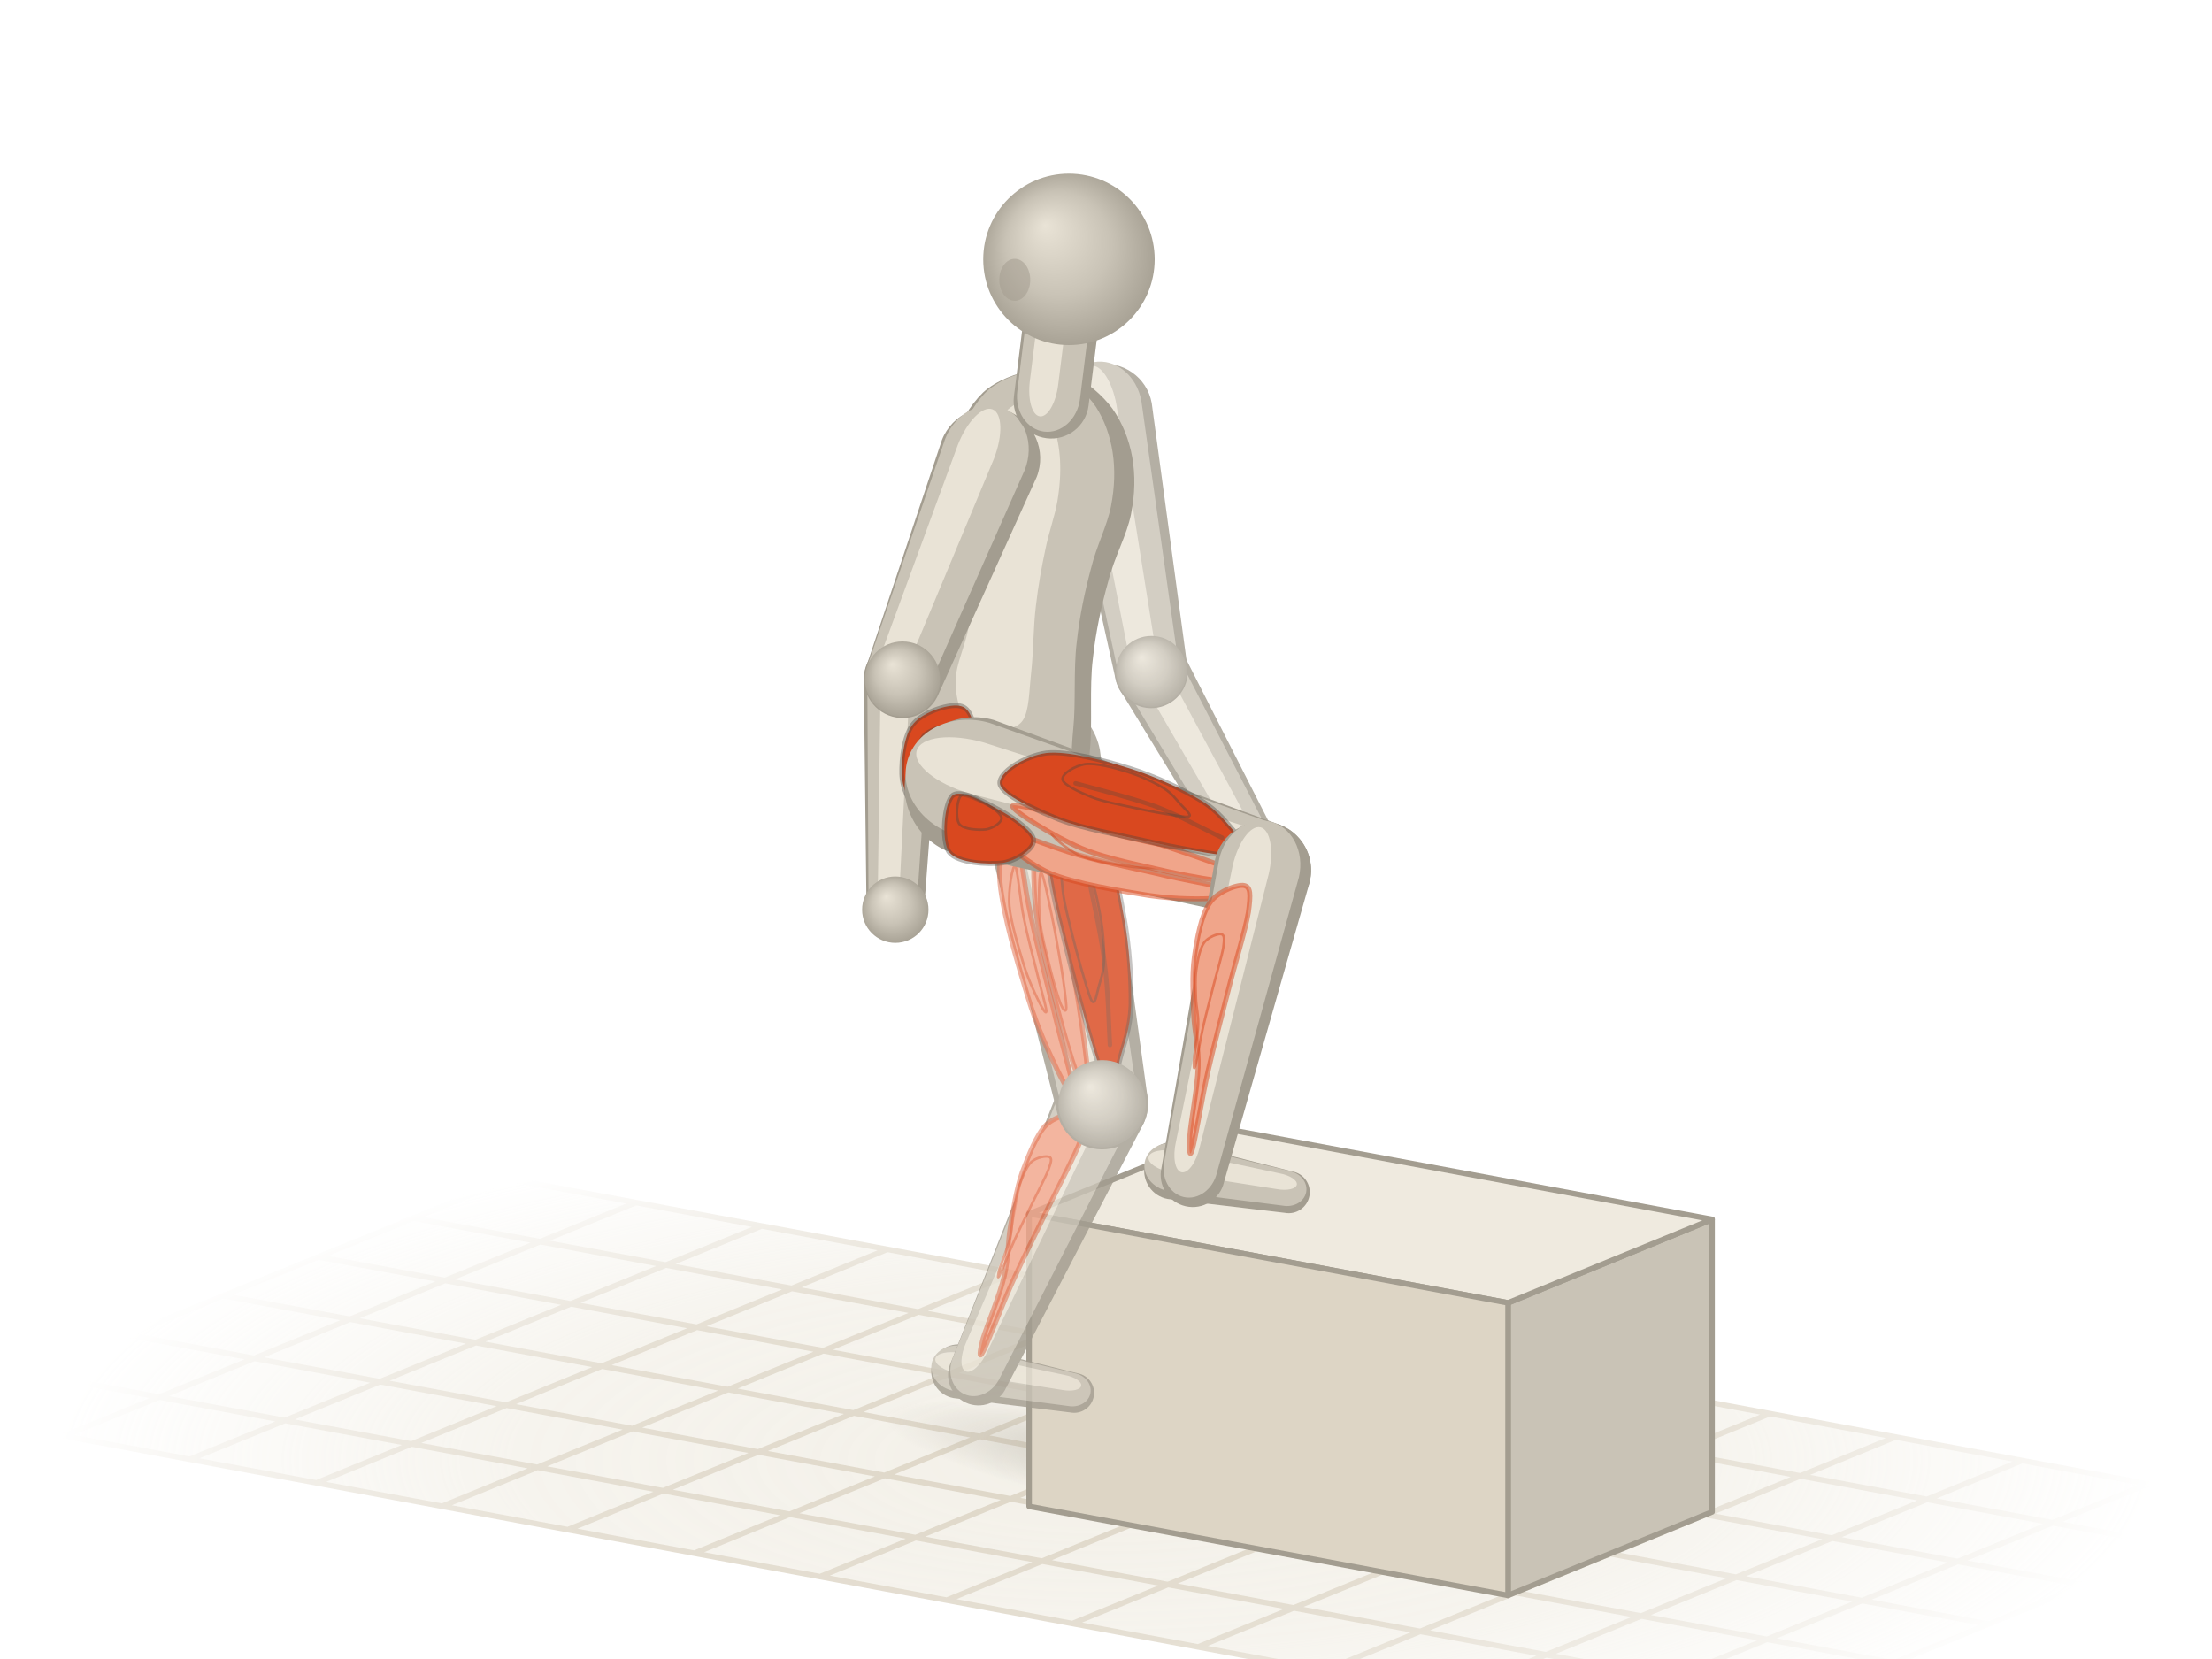
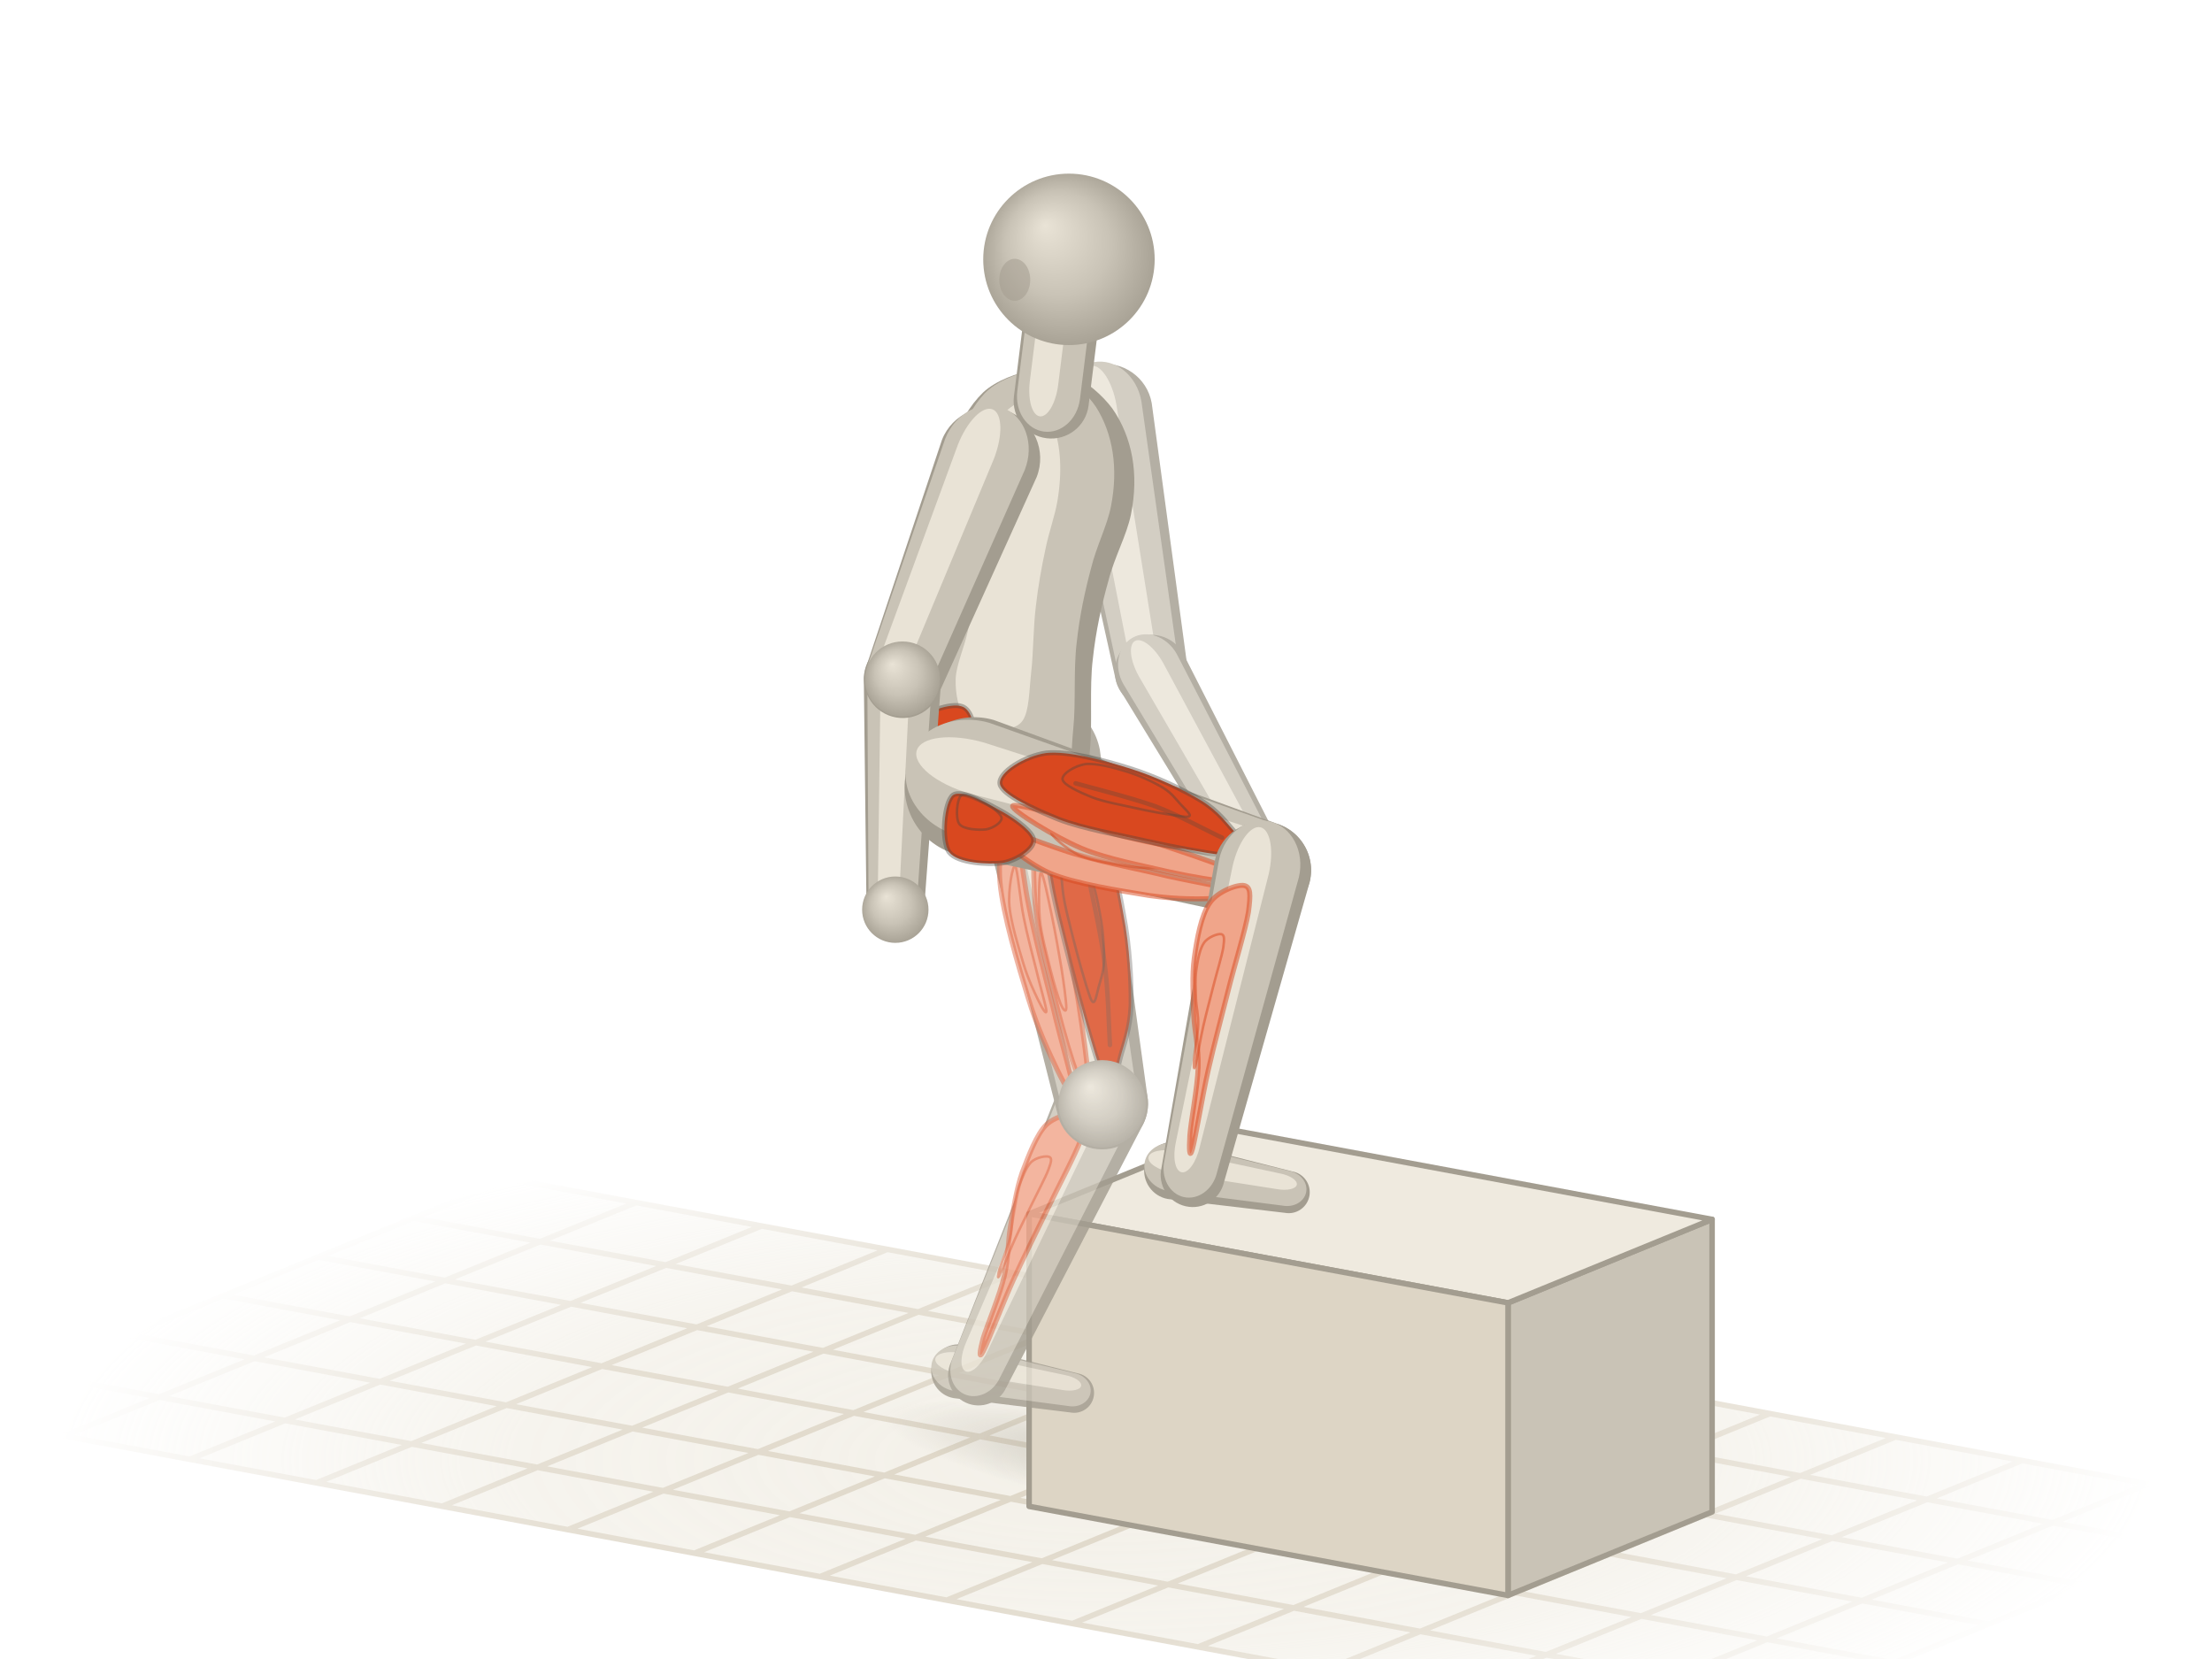
<svg xmlns="http://www.w3.org/2000/svg" viewBox="0 0 400 300">
  <defs>
    <radialGradient id="a0-sph" cx=".5" cy=".5" r=".55" fx=".36" fy=".3">
      <stop offset="0" stop-color="#e9e3d6" />
      <stop offset=".55" stop-color="#c9c3b6" />
      <stop offset="1" stop-color="#a39d90" />
    </radialGradient>
    <path id="a0s0" d="M-9.3 1.1C-9.1 5.5 -8.8 11.9 -6.2 14.3C-3.6 16.7 1.4 15.5 6.2 15.4C11 15.3 17.5 13.8 22.7 13.8C27.8 13.7 32.7 14.2 37.1 14.9C41.6 15.5 45.7 17.3 49.5 17.6C53.3 17.9 56.7 17.5 59.8 16.5C62.9 15.5 65.8 13.8 68.1 11.6C70.3 9.4 72.4 6 73.2 3.3C74.1 0.6 74.1 -1.7 73.2 -4.4C72.4 -7.1 70.6 -11 68.1 -13.2C65.5 -15.4 61.9 -17.1 57.8 -17.6C53.6 -18.1 48.1 -16.6 43.3 -15.9C38.5 -15.3 33.7 -13.8 28.9 -13.8C24.1 -13.7 18.9 -14.7 14.4 -15.4C10 -16.1 5.7 -18.7 2.1 -18.2C-1.5 -17.6 -5.3 -15.3 -7.2 -12.1C-9.1 -8.9 -9.5 -3.3 -9.3 1.1Z" />
    <path id="a0s2" d="M0 9.2L42.9 7A7 7 0 0 0 42.9 -7L0 -9.2A9.2 9.2 0 0 0 0 9.2Z" />
    <path id="a0s3" d="M0 7L41.7 5.2A5.2 5.2 0 0 0 41.7 -5.2L0 -7A7 7 0 0 0 0 7Z" />
    <path id="a0s4" d="M0 12.6L54.2 8.8A8.8 8.8 0 0 0 54.2 -8.8L0 -12.6A12.6 12.6 0 0 0 0 12.6Z" />
    <path id="a0s9" d="M0 8.8L56.5 5.8A5.8 5.8 0 0 0 56.5 -5.8L0 -8.8A8.8 8.8 0 0 0 0 8.8Z" />
    <path id="a0s11" d="M0 5.2L21.3 3.8A3.8 3.8 0 0 0 21.3 -3.8L0 -5.2A5.2 5.2 0 0 0 0 5.2Z" />
    <path id="a0s12" d="M0 8.6L47.8 6.6A6.6 6.6 0 0 0 47.8 -6.6L0 -8.6A8.6 8.6 0 0 0 0 8.6Z" />
    <path id="a0s13" d="M0 6.6L43.7 4.9A4.9 4.9 0 0 0 43.7 -4.9L0 -6.6A6.6 6.6 0 0 0 0 6.6Z" />
    <path id="a0s14" d="M0 11.8L62.9 8.3A8.3 8.3 0 0 0 62.9 -8.3L0 -11.8A11.8 11.8 0 0 0 0 11.8Z" />
    <path id="a0s19" d="M0 8.3L53.9 5.5A5.5 5.5 0 0 0 53.9 -5.5L0 -8.3A8.3 8.3 0 0 0 0 8.3Z" />
    <path id="a0s21" d="M0 4.9L21.3 3.6A3.6 3.6 0 0 0 21.3 -3.6L0 -4.9A4.9 4.9 0 0 0 0 4.9Z" />
    <path id="a0s22" d="M0 6.8L12.4 6.8A6.8 6.8 0 0 0 12.4 -6.8L0 -6.8A6.8 6.8 0 0 0 0 6.8Z" />
    <radialGradient id="a0-fade" gradientUnits="userSpaceOnUse" cx="200" cy="264" r="190" gradientTransform="translate(200 264) scale(1 .32) translate(-200 -264)">
      <stop offset="0" stop-color="#fff" />
      <stop offset=".55" stop-color="#fff" stop-opacity=".75" />
      <stop offset="1" stop-color="#fff" stop-opacity="0" />
    </radialGradient>
    <mask id="a0-gm" maskUnits="userSpaceOnUse" x="0" y="0" width="400" height="300">
      <rect width="400" height="300" fill="url(#a0-fade)" />
    </mask>
    <radialGradient id="a0-shd">
      <stop offset="0" stop-color="#a39d90" stop-opacity=".5" />
      <stop offset=".55" stop-color="#a39d90" stop-opacity=".22" />
      <stop offset="1" stop-color="#a39d90" stop-opacity="0" />
    </radialGradient>
  </defs>
  <g mask="url(#a0-gm)">
    <path d="M92.1 213.2L411.3 272.6L307.9 314.8L-11.3 255.4Z" fill="#efeadf" fill-opacity=".7" />
    <path d="M92.1 213.2L-11.3 255.4M114.9 217.5L11.5 259.7M137.7 221.7L34.3 263.9M160.5 225.9L57.1 268.2M183.3 230.2L79.9 272.4M206.1 234.4L102.7 276.6M228.9 238.6L125.5 280.9M251.7 242.9L148.3 285.1M274.5 247.1L171.1 289.4M297.3 251.4L193.9 293.6M320.1 255.6L216.7 297.8M342.9 259.8L239.5 302.1M365.7 264.1L262.3 306.3M388.5 268.3L285.1 310.5M411.3 272.6L307.9 314.8M92.1 213.2L411.3 272.6M74.9 220.3L394 279.6M57.6 227.3L376.8 286.6M40.4 234.3L359.6 293.7M23.2 241.4L342.4 300.7M6 248.4L325.1 307.7M-11.3 255.4L307.9 314.8" fill="none" stroke="#ddd5c5" stroke-width="1" />
  </g>
  <g transform="rotate(10.5)">
    <ellipse fill="url(#a0-shd)" cx="253.7" cy="223" rx="49.6" ry="8.4" />
  </g>
-   <path d="M309.6 220.5L309.6 273.4L272.7 288.5L272.7 235.6Z" fill="#c9c3b6" stroke="#a39d90" stroke-width="1" stroke-linejoin="round" />
-   <path d="M223 204.4L186.1 219.5L272.7 235.6L309.6 220.5Z" fill="#efeadf" stroke="#a39d90" stroke-width="1" stroke-linejoin="round" />
-   <path d="M186.1 219.5L272.7 235.6L272.7 288.5L186.1 272.4Z" fill="#ddd5c5" stroke="#a39d90" stroke-width="1" stroke-linejoin="round" />
+   <g stroke="#a39d90" stroke-width="1" stroke-linejoin="round">
+     <path d="M309.6 220.5L309.6 273.4L272.7 288.5L272.7 235.6Z" fill="#c9c3b6" />
+     <path d="M223 204.4L186.1 219.5L272.7 235.6L309.6 220.5Z" fill="#efeadf" />
+     <path d="M186.1 219.5L272.7 235.6L272.7 288.5L186.1 272.4Z" fill="#ddd5c5" />
+   </g>
  <g opacity=".82">
    <g transform="translate(173.3 248) rotate(10.5)">
      <use href="#a0s21" fill="#a39d90" />
      <use href="#a0s21" fill="#c9c3b6" transform="matrix(0.98 0 0 0.84 -0.2 -0.5)" />
      <use href="#a0s21" fill="#e9e3d6" transform="matrix(0.9 0 0 0.38 -0.1 -1.5)" />
    </g>
    <g transform="translate(199.3 199.6) rotate(114.5)">
      <use href="#a0s19" fill="#a39d90" />
      <use href="#a0s19" fill="#c9c3b6" transform="matrix(0.98 0 0 0.84 -0.1 0.9)" />
      <use href="#a0s19" fill="#e9e3d6" transform="matrix(0.9 0 0 0.38 0.8 2.4)" />
      <path id="a0m20" d="M3.2 2.4C3.2 3.6 5.2 6.6 7.6 7.6C9.9 8.5 14 8.2 17.3 8C20.5 7.7 23.9 6.7 27 5.9C30 5.1 32.2 3.9 35.6 3.2C39 2.5 45.1 2.3 47.5 2C49.8 1.6 51.6 1.1 49.6 1C47.6 0.9 40.3 1.4 35.6 1.4C30.9 1.4 26.3 1.2 21.6 1.1C16.9 1 10.6 0.6 7.6 0.8C4.5 1 3.2 1.3 3.2 2.4Z" fill="#f0a58a" stroke="#d9481f" stroke-opacity=".5" stroke-width=".9" stroke-linejoin="round" />
      <use href="#a0m20" fill="#fffdf8" fill-opacity=".3" stroke="none" transform="matrix(0.5 0 0 0.5 11.1 3.5)" />
    </g>
    <g transform="translate(187.3 137.8) rotate(79)">
      <use href="#a0s14" fill="#a39d90" />
      <use href="#a0s14" fill="#c9c3b6" transform="matrix(0.98 0 0 0.84 -0.9 0.4)" />
      <use href="#a0s14" fill="#e9e3d6" transform="matrix(0.9 0 0 0.38 -1.1 1.2)" />
      <path id="a0m15" d="M6.3 5.7C5.5 6.4 14.3 9.9 20.1 10.5C26 11.1 35.7 10.1 41.5 9.5C47.4 8.9 52.3 7.6 55.4 6.8C58.4 6 61.7 4.9 59.8 4.6C57.9 4.4 49.8 5.2 44 5.4C38.3 5.7 31.5 6.2 25.2 6.2C18.9 6.3 7.1 5 6.3 5.7Z" fill="#f0a58a" stroke="#d9481f" stroke-opacity=".5" stroke-width=".9" stroke-linejoin="round" />
      <use href="#a0m15" fill="#fffdf8" fill-opacity=".3" stroke="none" transform="matrix(0.5 0 0 0.5 14.6 4.4)" />
      <path id="a0m16" d="M8.8 1.4C8.8 2.1 19.3 4.4 25.2 5C31 5.6 38.8 4.9 44 4.7C49.3 4.4 54.2 3.9 56.6 3.5C59 3 60.6 2.2 58.5 1.7C56.4 1.3 49.6 0.9 44 0.7C38.5 0.6 31 0.4 25.2 0.5C19.3 0.6 8.8 0.6 8.8 1.4Z" fill="#f0a58a" stroke="#d9481f" stroke-opacity=".5" stroke-width=".9" stroke-linejoin="round" />
      <use href="#a0m16" fill="#fffdf8" fill-opacity=".3" stroke="none" transform="matrix(0.5 0 0 0.5 15.4 2.2)" />
      <path id="a0m17" d="M5 -1.7C4 -3.4 8.4 -7.5 12.6 -8.9C16.8 -10.3 24.5 -10.4 30.2 -10.3C35.9 -10.3 42.4 -9.4 46.6 -8.5C50.7 -7.5 53.1 -5.9 55.4 -4.8C57.7 -3.7 60.6 -2.6 60.4 -1.9C60.2 -1.1 57.9 -1 54.1 -0.5C50.3 -0.1 43.6 0.5 37.7 0.8C31.9 1.1 24.3 1.7 18.9 1.3C13.4 0.9 6.1 0 5 -1.7Z" fill="#d9481f" stroke="#4a4640" stroke-opacity=".38" stroke-width=".9" stroke-linejoin="round" />
      <use href="#a0m17" fill="#fffdf8" fill-opacity=".3" stroke="none" transform="matrix(0.5 0 0 0.5 14.4 -1)" />
      <path d="M20.1 -5.4C23.1 -5.3 32.3 -5.7 37.7 -5.3C43.2 -5 50.3 -3.7 52.8 -3.4" fill="none" stroke="#4a4640" stroke-opacity=".3" stroke-width=".8" stroke-linecap="round" />
      <path id="a0m18" d="M-3.8 2.4C-5.2 3.9 -3.6 10.4 -1.3 11.8C1 13.3 7.3 12 10.1 11C12.8 10.1 15.5 7.4 15.1 6C14.7 4.7 10.7 3.5 7.5 2.9C4.4 2.2 -2.3 0.9 -3.8 2.4Z" fill="#d9481f" stroke="#4a4640" stroke-opacity=".38" stroke-width=".9" stroke-linejoin="round" />
      <use href="#a0m18" fill="#fffdf8" fill-opacity=".3" stroke="none" transform="matrix(0.5 0 0 0.5 -0.6 4.4)" />
    </g>
    <g transform="translate(199.3 199.6)">
      <circle r="7.9" fill="url(#a0-sph)" />
    </g>
+     <g transform="translate(199.8 74.4) rotate(79.9)">
+       <use href="#a0s12" fill="#a39d90" />
+       <use href="#a0s12" fill="#c9c3b6" transform="matrix(0.98 0 0 0.84 -0.7 0.4)" />
+       <use href="#a0s12" fill="#e9e3d6" transform="matrix(0.9 0 0 0.38 -0.8 1)" />
+     </g>
+     <g transform="translate(208.2 121.4)">
+       <circle r="6.4" fill="url(#a0-sph)" />
+     </g>
    <g transform="translate(208.2 121.4) rotate(60.8)">
      <use href="#a0s13" fill="#a39d90" />
      <use href="#a0s13" fill="#c9c3b6" transform="matrix(0.98 0 0 0.84 -0.5 0)" />
      <use href="#a0s13" fill="#e9e3d6" transform="matrix(0.9 0 0 0.38 -0.3 -0.1)" />
    </g>
    <g transform="translate(229.5 159.6)">
      <circle r="5.6" fill="url(#a0-sph)" />
    </g>
-     <g transform="translate(199.8 74.4) rotate(79.9)">
-       <use href="#a0s12" fill="#a39d90" />
-       <use href="#a0s12" fill="#c9c3b6" transform="matrix(0.98 0 0 0.84 -0.7 0.4)" />
-       <use href="#a0s12" fill="#e9e3d6" transform="matrix(0.9 0 0 0.38 -0.8 1)" />
-     </g>
-     <g transform="translate(208.2 121.4)">
-       <circle r="6.4" fill="url(#a0-sph)" />
-     </g>
+   </g>
+   <g transform="translate(181.8 140.1) rotate(-82.9) scale(1 0.95)">
+     <use href="#a0s0" fill="#a39d90" />
+     <use href="#a0s0" fill="#c9c3b6" transform="matrix(0.94 0 0 0.86 4 -1.5)" />
+     <use href="#a0s0" fill="#e9e3d6" transform="matrix(0.72 0 0 0.42 14.6 -4)" />
+     <path id="a0m1" d="M11.3 -9.9C11.7 -12 9.5 -16.9 7.2 -18.5C5 -20.1 0.5 -20 -2.1 -19.6C-4.6 -19.2 -6.9 -17.7 -8.3 -15.9C-9.6 -14.2 -11 -10.6 -10.3 -8.8C-9.6 -7 -6.7 -5.4 -4.1 -4.9C-1.5 -4.5 2.6 -5.2 5.2 -6.1C7.7 -6.9 11 -7.8 11.3 -9.9Z" fill="#d9481f" stroke="#4a4640" stroke-opacity=".38" stroke-width=".9" stroke-linejoin="round" />
+     <use href="#a0m1" fill="#fffdf8" fill-opacity=".3" stroke="none" transform="matrix(0.5 0 0 0.5 1.7 -7.2)" />
+     <path d="M-9.3 -9.9C-8.6 -9.2 -6.9 -6.4 -5.2 -5.5C-3.4 -4.6 0 -4.6 1 -4.4" fill="none" stroke="#4a4640" stroke-opacity=".3" stroke-width=".8" stroke-linecap="round" />
  </g>
  <g transform="translate(163.2 122.8) rotate(91.8)">
    <use href="#a0s3" fill="#a39d90" />
    <use href="#a0s3" fill="#c9c3b6" transform="matrix(0.98 0 0 0.84 -0.4 0.5)" />
    <use href="#a0s3" fill="#e9e3d6" transform="matrix(0.9 0 0 0.38 -0.3 1.3)" />
  </g>
  <g transform="translate(161.9 164.5)">
    <circle r="6" fill="url(#a0-sph)" />
  </g>
-   <g transform="translate(181.8 140.1) rotate(-82.9) scale(1 0.95)">
-     <use href="#a0s0" fill="#a39d90" />
-     <use href="#a0s0" fill="#c9c3b6" transform="matrix(0.94 0 0 0.86 4 -1.5)" />
-     <use href="#a0s0" fill="#e9e3d6" transform="matrix(0.72 0 0 0.42 14.6 -4)" />
-     <path id="a0m1" d="M11.3 -9.9C11.7 -12 9.5 -16.9 7.2 -18.5C5 -20.1 0.5 -20 -2.1 -19.6C-4.6 -19.2 -6.9 -17.7 -8.3 -15.9C-9.6 -14.2 -11 -10.6 -10.3 -8.8C-9.6 -7 -6.7 -5.4 -4.1 -4.9C-1.5 -4.5 2.6 -5.2 5.2 -6.1C7.7 -6.9 11 -7.8 11.3 -9.9Z" fill="#d9481f" stroke="#4a4640" stroke-opacity=".38" stroke-width=".9" stroke-linejoin="round" />
-     <use href="#a0m1" fill="#fffdf8" fill-opacity=".3" stroke="none" transform="matrix(0.5 0 0 0.5 1.7 -7.2)" />
-     <path d="M-9.3 -9.9C-8.6 -9.2 -6.9 -6.4 -5.2 -5.5C-3.4 -4.6 0 -4.6 1 -4.4" fill="none" stroke="#4a4640" stroke-opacity=".3" stroke-width=".8" stroke-linecap="round" />
+   <g transform="translate(190.1 72.5) rotate(-82.9)">
+     <use href="#a0s22" fill="#a39d90" />
+     <use href="#a0s22" fill="#c9c3b6" transform="matrix(0.98 0 0 0.84 1 -0.6)" />
+     <use href="#a0s22" fill="#e9e3d6" transform="matrix(0.9 0 0 0.38 3.1 -1.7)" />
  </g>
-   <g transform="translate(212.1 211.7) rotate(10.5)">
-     <use href="#a0s11" fill="#a39d90" />
-     <use href="#a0s11" fill="#c9c3b6" transform="matrix(0.98 0 0 0.84 -0.2 -0.6)" />
-     <use href="#a0s11" fill="#e9e3d6" transform="matrix(0.9 0 0 0.38 -0.1 -1.6)" />
+   <g transform="translate(193.3 46.9)">
+     <circle r="15.5" fill="url(#a0-sph)" />
+     <ellipse cx="-9.8" cy="3.7" rx="2.8" ry="3.8" fill="#a39d90" fill-opacity=".55" />
+   </g>
+   <g transform="translate(178.9 82.9) rotate(111.4)">
+     <use href="#a0s2" fill="#a39d90" />
+     <use href="#a0s2" fill="#c9c3b6" transform="matrix(0.98 0 0 0.84 -0.4 1)" />
+     <use href="#a0s2" fill="#e9e3d6" transform="matrix(0.9 0 0 0.38 -0.2 2.7)" />
+   </g>
+   <g transform="translate(163.2 122.8)">
+     <circle r="6.8" fill="url(#a0-sph)" />
  </g>
  <g transform="translate(176.2 142.3) rotate(16.1)">
    <use href="#a0s4" fill="#a39d90" />
    <use href="#a0s4" fill="#c9c3b6" transform="matrix(0.98 0 0 0.84 -0.6 -1.3)" />
    <use href="#a0s4" fill="#e9e3d6" transform="matrix(0.9 0 0 0.38 -0.5 -3.4)" />
    <path id="a0m5" d="M5.4 6.1C4.7 6.9 12.3 10.5 17.4 11.2C22.4 11.8 30.7 10.7 35.8 10.1C40.9 9.4 45.1 8.1 47.7 7.2C50.3 6.4 53.1 5.2 51.5 4.9C49.9 4.7 42.9 5.5 38 5.8C33 6 27.1 6.6 21.7 6.6C16.3 6.7 6.1 5.4 5.4 6.1Z" fill="#f0a58a" stroke="#d9481f" stroke-opacity=".5" stroke-width=".9" stroke-linejoin="round" />
    <use href="#a0m5" fill="#fffdf8" fill-opacity=".3" stroke="none" transform="matrix(0.5 0 0 0.5 13 1)" />
    <path id="a0m6" d="M7.6 1.4C7.6 2.2 16.6 4.7 21.7 5.3C26.8 5.9 33.4 5.2 38 5C42.5 4.7 46.7 4.2 48.8 3.7C50.9 3.1 52.2 2.3 50.4 1.8C48.6 1.3 42.8 1 38 0.8C33.2 0.6 26.8 0.4 21.7 0.6C16.6 0.7 7.6 0.7 7.6 1.4Z" fill="#f0a58a" stroke="#d9481f" stroke-opacity=".5" stroke-width=".9" stroke-linejoin="round" />
    <use href="#a0m6" fill="#fffdf8" fill-opacity=".3" stroke="none" transform="matrix(0.5 0 0 0.5 13.6 -1.4)" />
    <path id="a0m7" d="M4.3 -1.8C3.4 -3.7 7.2 -7.9 10.8 -9.5C14.5 -11 21.2 -11.1 26 -11C30.9 -10.9 36.5 -10 40.1 -9C43.7 -8 45.7 -6.3 47.7 -5.1C49.7 -3.9 52.2 -2.7 52.1 -2C51.9 -1.2 49.9 -1 46.6 -0.6C43.4 -0.1 37.6 0.5 32.5 0.8C27.5 1.1 21 1.8 16.3 1.4C11.6 0.9 5.2 0 4.3 -1.8Z" fill="#d9481f" stroke="#4a4640" stroke-opacity=".38" stroke-width=".9" stroke-linejoin="round" />
    <use href="#a0m7" fill="#fffdf8" fill-opacity=".3" stroke="none" transform="matrix(0.5 0 0 0.5 12.8 -4.8)" />
    <path d="M17.4 -5.7C19.9 -5.7 27.8 -6 32.5 -5.7C37.2 -5.3 43.4 -3.9 45.6 -3.6" fill="none" stroke="#4a4640" stroke-opacity=".3" stroke-width=".8" stroke-linecap="round" />
    <path id="a0m8" d="M-3.3 2.5C-4.5 4.1 -3.1 11.1 -1.1 12.6C0.9 14.1 6.3 12.8 8.7 11.8C11 10.7 13.4 7.9 13 6.4C12.7 5 9.2 3.7 6.5 3C3.8 2.4 -2 0.9 -3.3 2.5Z" fill="#d9481f" stroke="#4a4640" stroke-opacity=".38" stroke-width=".9" stroke-linejoin="round" />
    <use href="#a0m8" fill="#fffdf8" fill-opacity=".3" stroke="none" transform="matrix(0.5 0 0 0.5 -0.2 0.9)" />
  </g>
  <g transform="translate(228.3 157.4)">
    <circle r="8.4" fill="url(#a0-sph)" />
  </g>
-   <g transform="translate(178.9 82.9) rotate(111.4)">
-     <use href="#a0s2" fill="#a39d90" />
-     <use href="#a0s2" fill="#c9c3b6" transform="matrix(0.98 0 0 0.84 -0.4 1)" />
-     <use href="#a0s2" fill="#e9e3d6" transform="matrix(0.9 0 0 0.38 -0.2 2.7)" />
-   </g>
-   <g transform="translate(163.2 122.8)">
-     <circle r="6.8" fill="url(#a0-sph)" />
-   </g>
-   <g transform="translate(190.1 72.5) rotate(-82.9)">
-     <use href="#a0s22" fill="#a39d90" />
-     <use href="#a0s22" fill="#c9c3b6" transform="matrix(0.98 0 0 0.84 1 -0.6)" />
-     <use href="#a0s22" fill="#e9e3d6" transform="matrix(0.9 0 0 0.38 3.1 -1.7)" />
+   <g transform="translate(212.1 211.7) rotate(10.5)">
+     <use href="#a0s11" fill="#a39d90" />
+     <use href="#a0s11" fill="#c9c3b6" transform="matrix(0.98 0 0 0.84 -0.2 -0.6)" />
+     <use href="#a0s11" fill="#e9e3d6" transform="matrix(0.9 0 0 0.38 -0.1 -1.6)" />
  </g>
  <g transform="translate(228.3 157.4) rotate(102.9)">
    <use href="#a0s9" fill="#a39d90" />
    <use href="#a0s9" fill="#c9c3b6" transform="matrix(0.98 0 0 0.84 -0.3 0.7)" />
    <use href="#a0s9" fill="#e9e3d6" transform="matrix(0.9 0 0 0.38 0.4 2.1)" />
    <path id="a0m10" d="M3.4 2.6C3.4 3.8 5.5 7.1 7.9 8C10.4 9 14.7 8.8 18.1 8.5C21.5 8.2 25 7.1 28.2 6.3C31.4 5.4 33.7 4.1 37.3 3.4C40.8 2.7 47.2 2.5 49.7 2.1C52.1 1.7 54 1.2 51.9 1.1C49.9 1 42.2 1.5 37.3 1.5C32.4 1.5 27.5 1.3 22.6 1.2C17.7 1.1 11.1 0.6 7.9 0.8C4.7 1.1 3.4 1.4 3.4 2.6Z" fill="#f0a58a" stroke="#d9481f" stroke-opacity=".5" stroke-width=".9" stroke-linejoin="round" />
    <use href="#a0m10" fill="#fffdf8" fill-opacity=".3" stroke="none" transform="matrix(0.5 0 0 0.5 11.2 3.4)" />
  </g>
-   <g transform="translate(193.3 46.9)">
-     <circle r="15.5" fill="url(#a0-sph)" />
-     <ellipse cx="-9.8" cy="3.7" rx="2.8" ry="3.8" fill="#a39d90" fill-opacity=".55" />
-   </g>
</svg>
